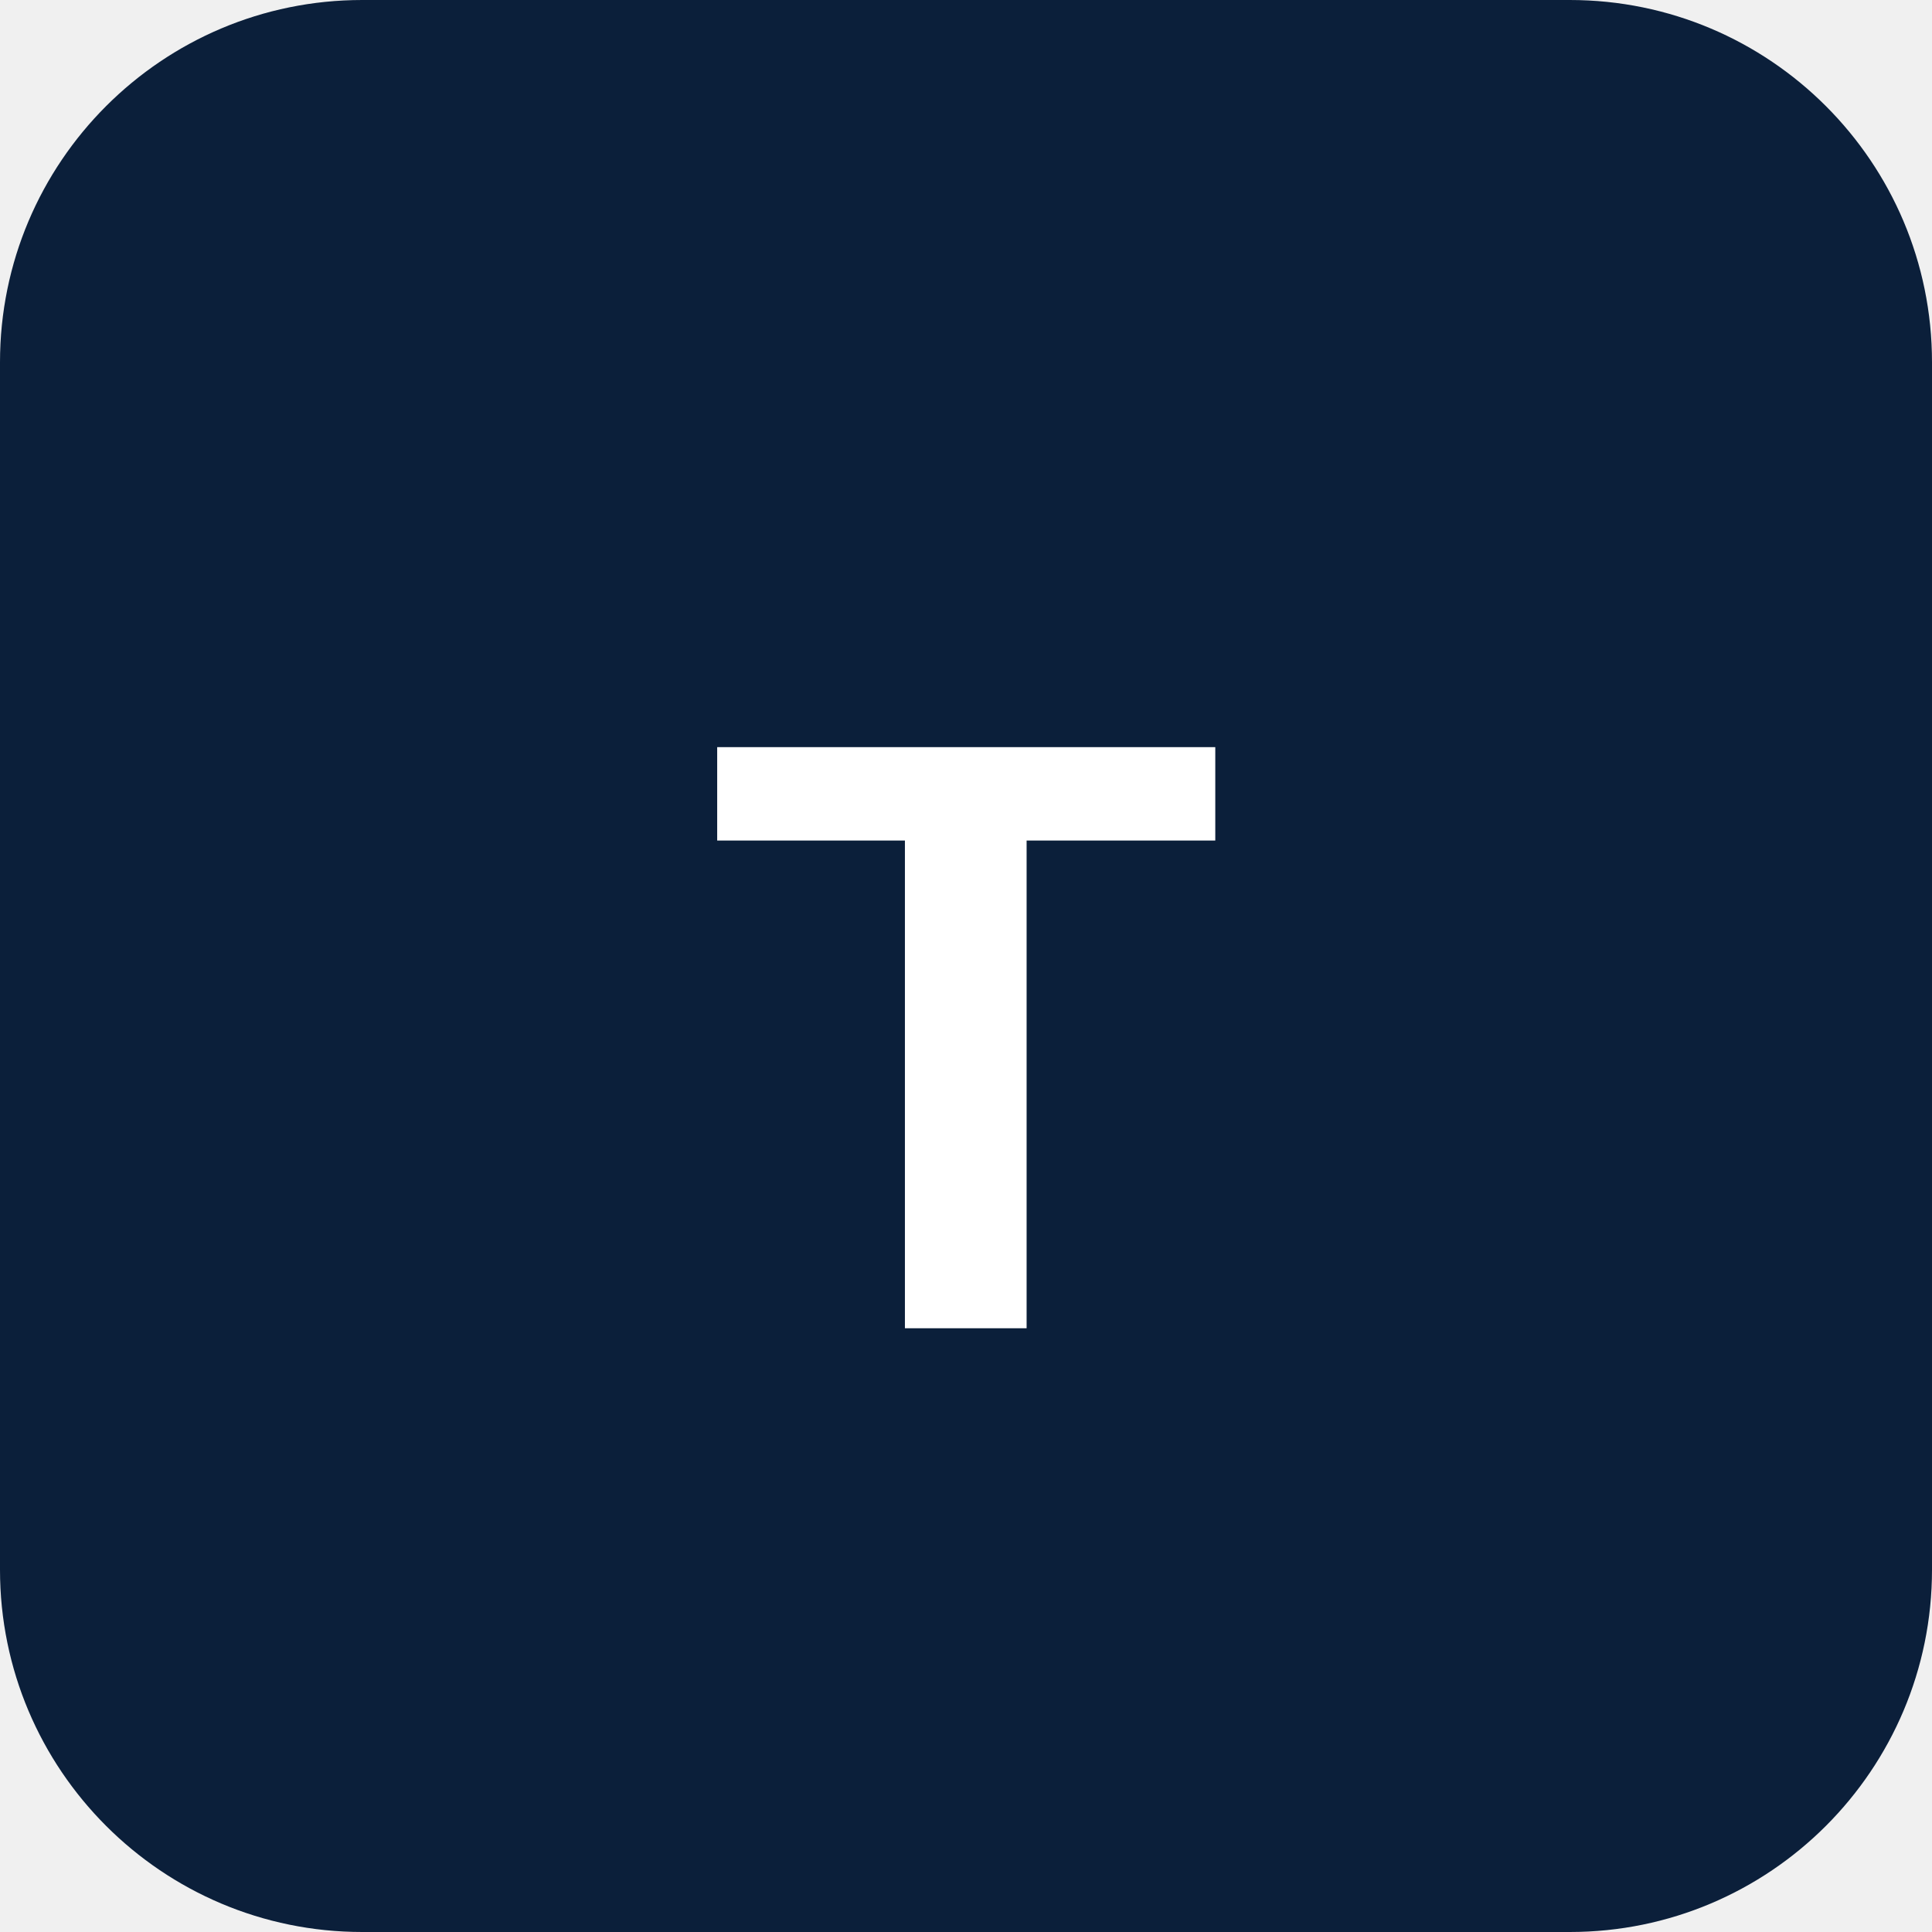
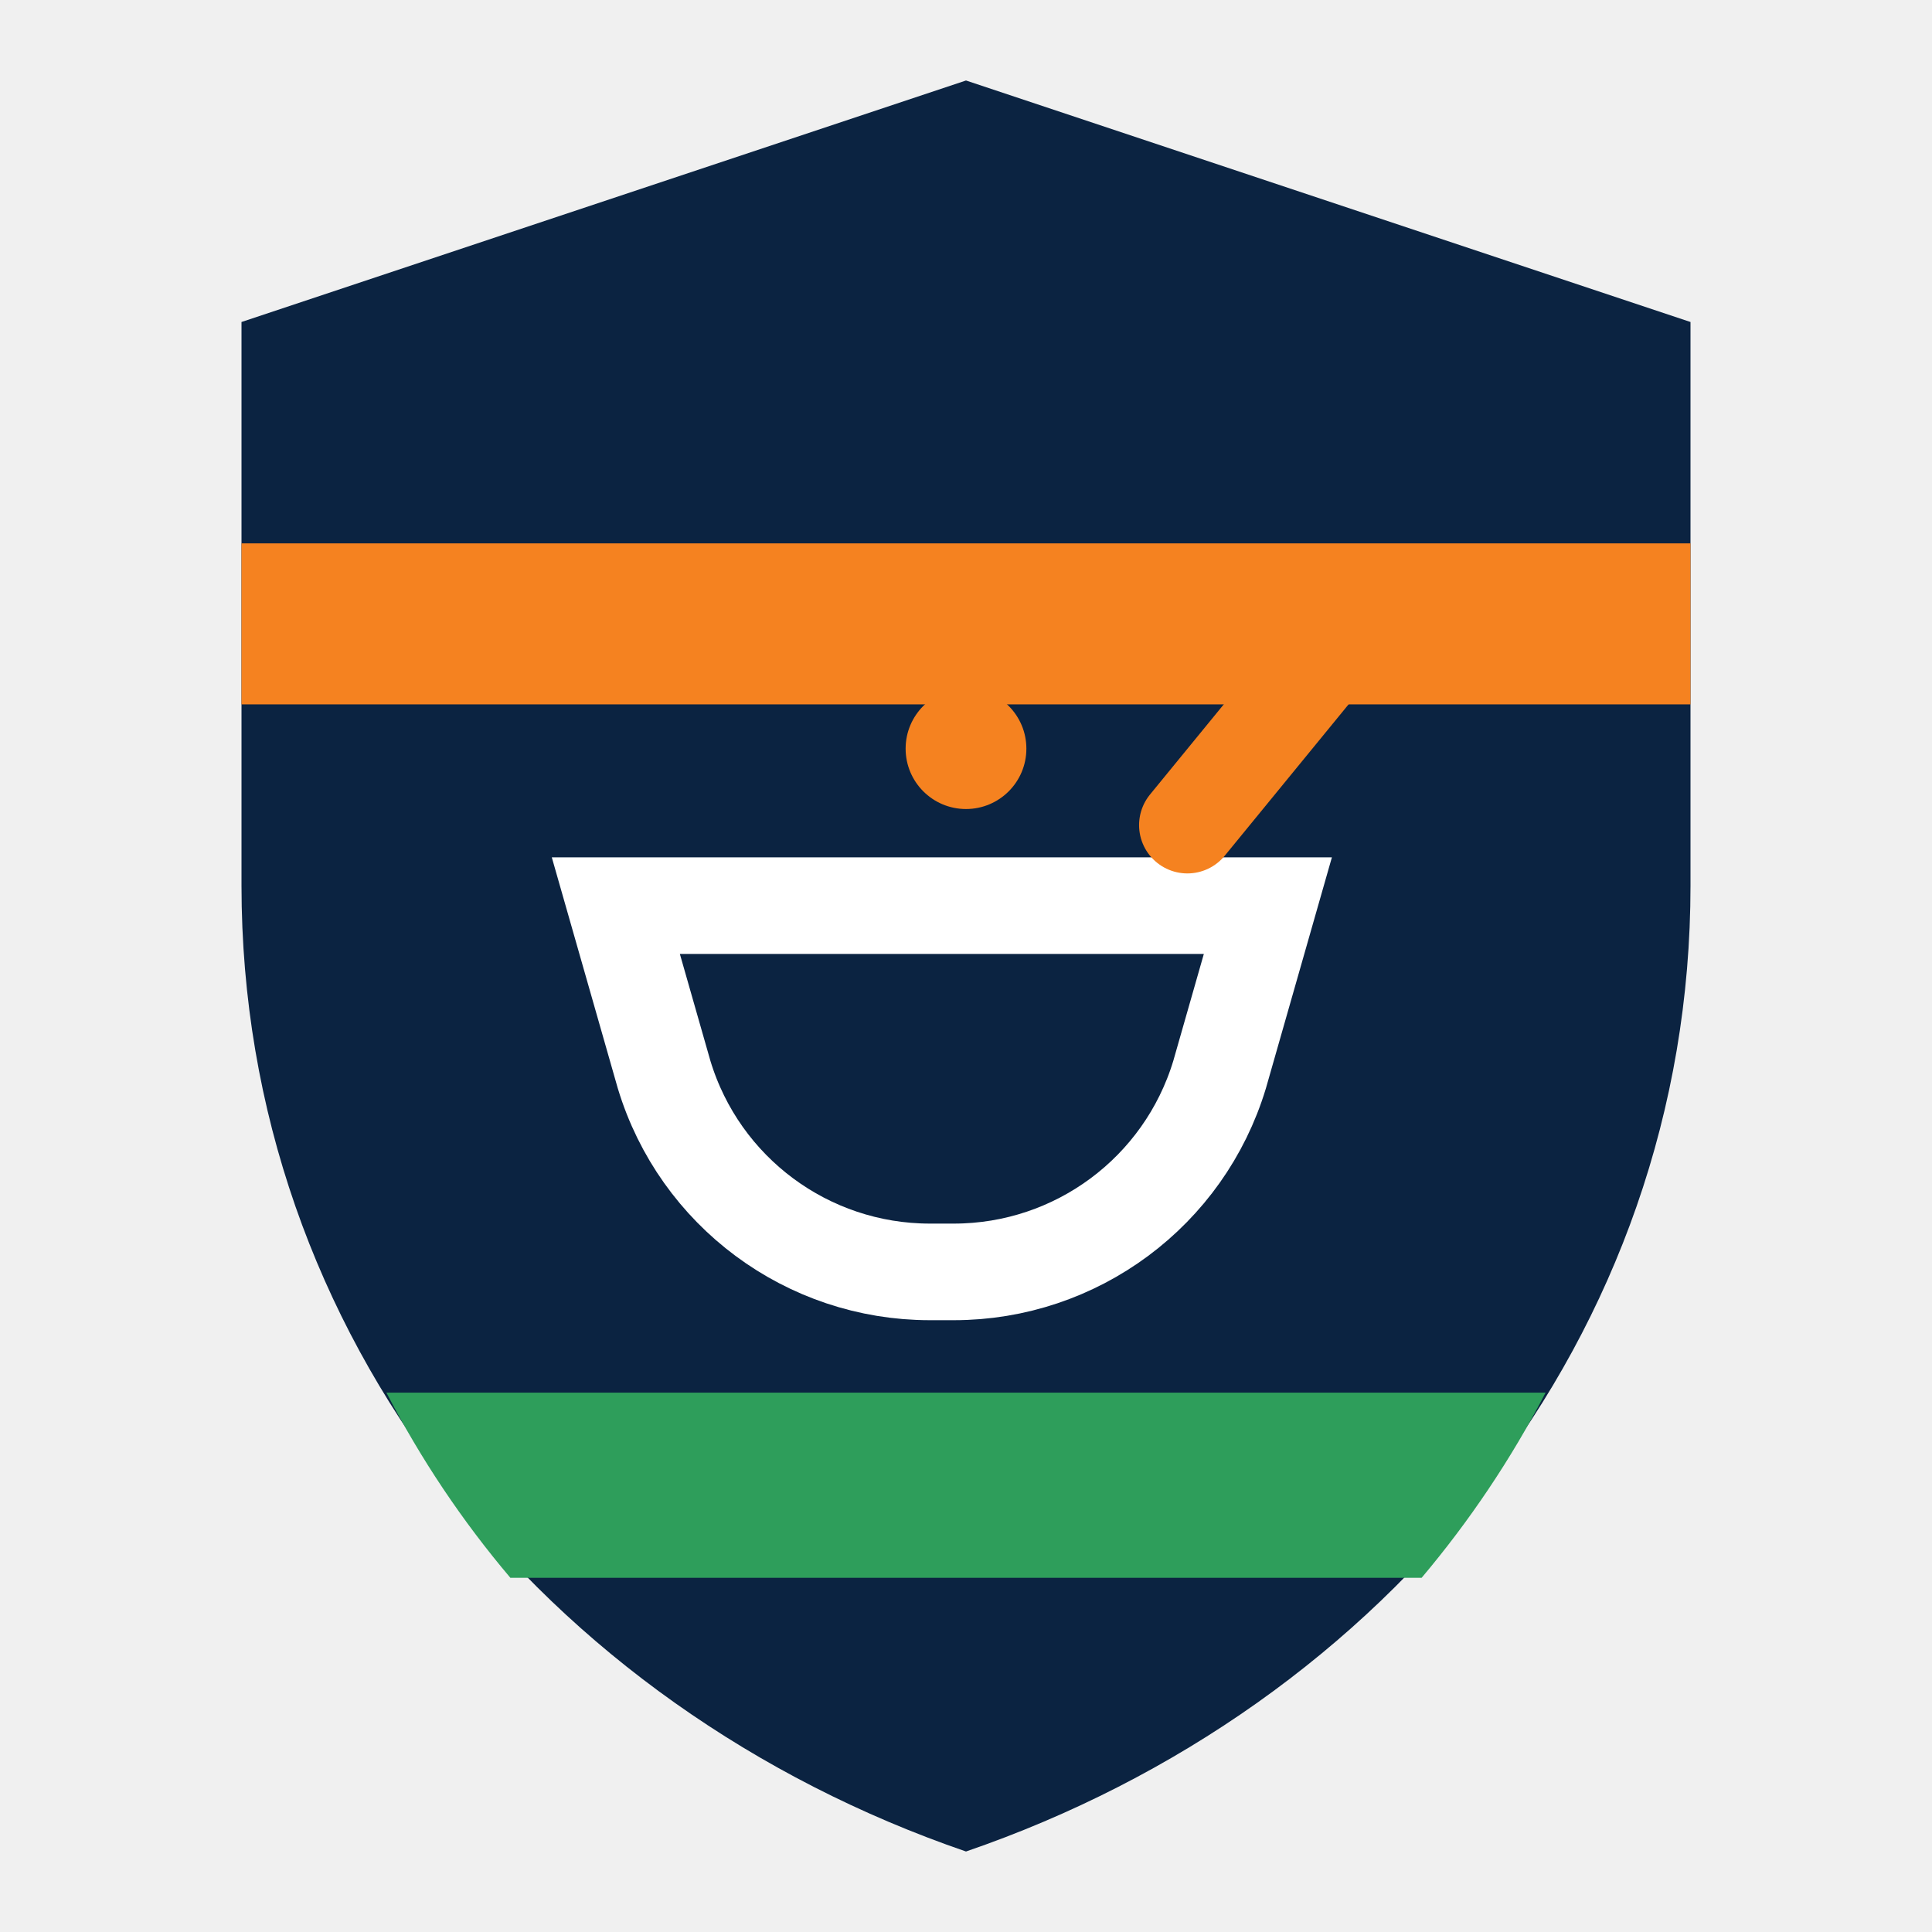
- <svg xmlns="http://www.w3.org/2000/svg" viewBox="0 0 32 32" fill="none">
-   <rect width="32" height="32" rx="6" fill="#0B1F3A" />
-   <text x="16" y="22" text-anchor="middle" font-family="Arial, sans-serif" font-weight="700" font-size="14" fill="#FFFFFF">T</text>
+ <svg xmlns="http://www.w3.org/2000/svg" viewBox="0 0 48 48" fill="none">
+   <path d="M24 2 42 8v14c0 11.2-7.52 20.4-18 24C13.52 42.4 6 33.2 6 22V8l18-6Z" fill="#0B2341" />
+   <path d="M6 13.5h36v4H6z" fill="#F58220" />
+   <path d="M9.6 34.6h28.8c-.86 1.66-1.9 3.2-3.08 4.6H12.68a24.6 24.6 0 0 1-3.08-4.6Z" fill="#2E9E5B" />
+   <g fill="none" stroke="#FFFFFF" stroke-width="2.4" stroke-linecap="round">
+     <path d="M16.5 22.5h15l-1.2 4.2a6.9 6.9 0 0 1-6.6 4.9h-.6a6.9 6.9 0 0 1-6.6-4.9l-1.2-4.2Z" />
+     <path d="m29.5 20.5 4.5-5.5" stroke="#F58220" />
+   </g>
+   <circle cx="24" cy="18.6" r="1.5" fill="#F58220" />
</svg>
